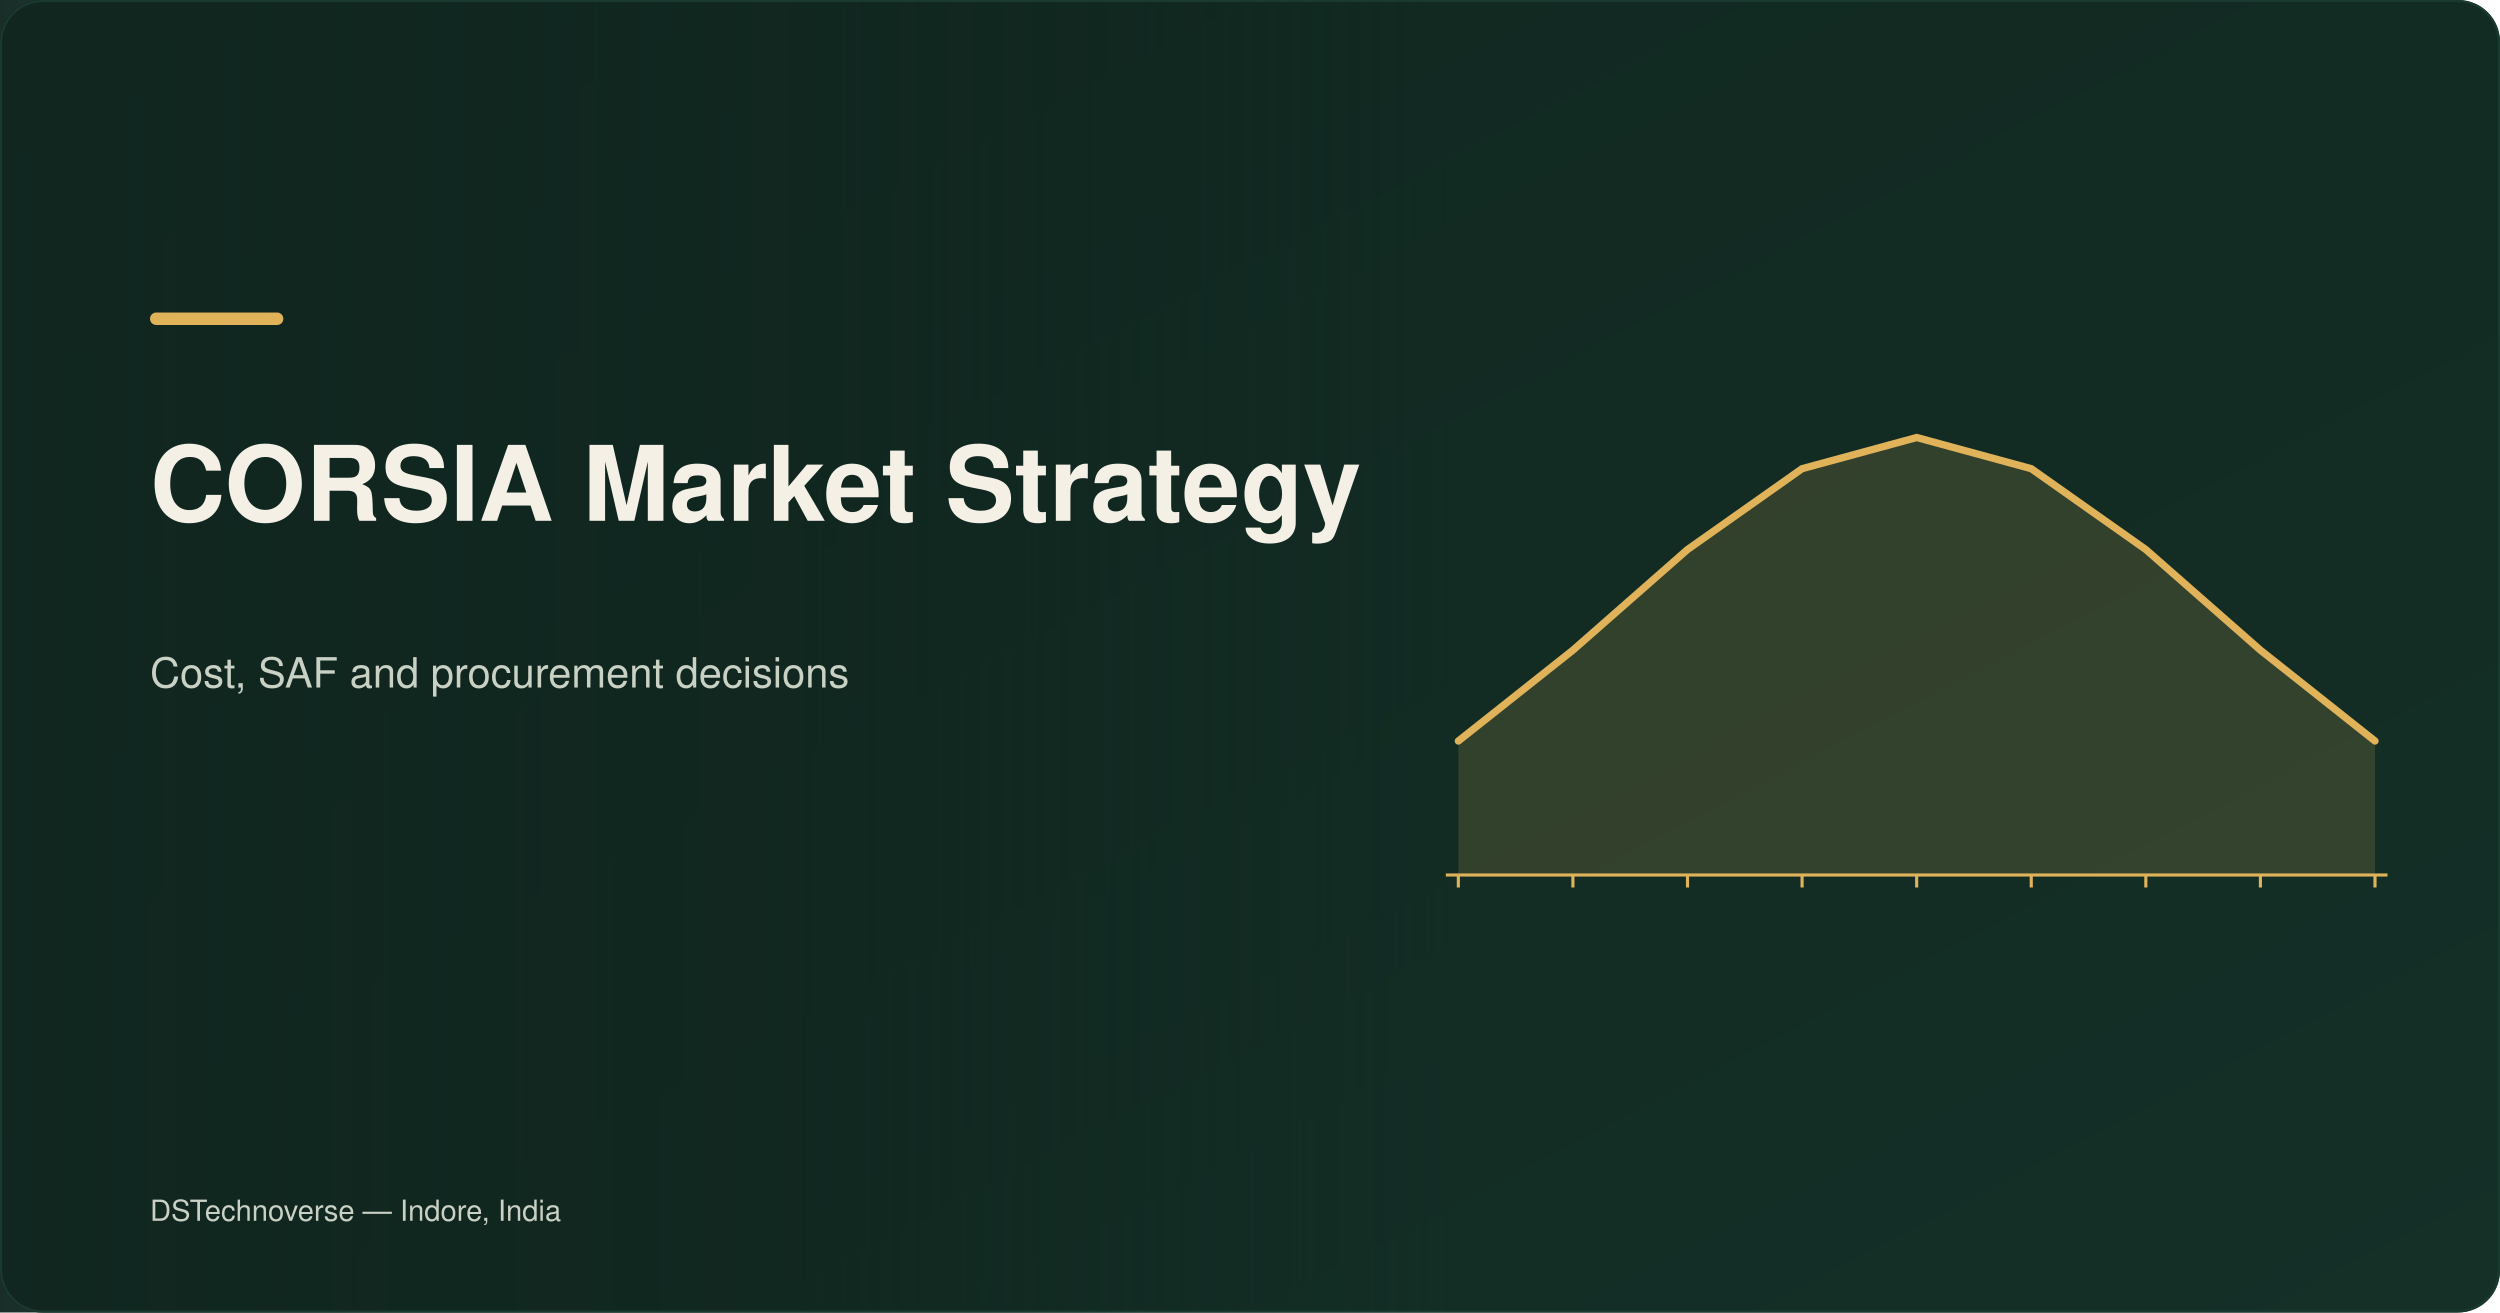
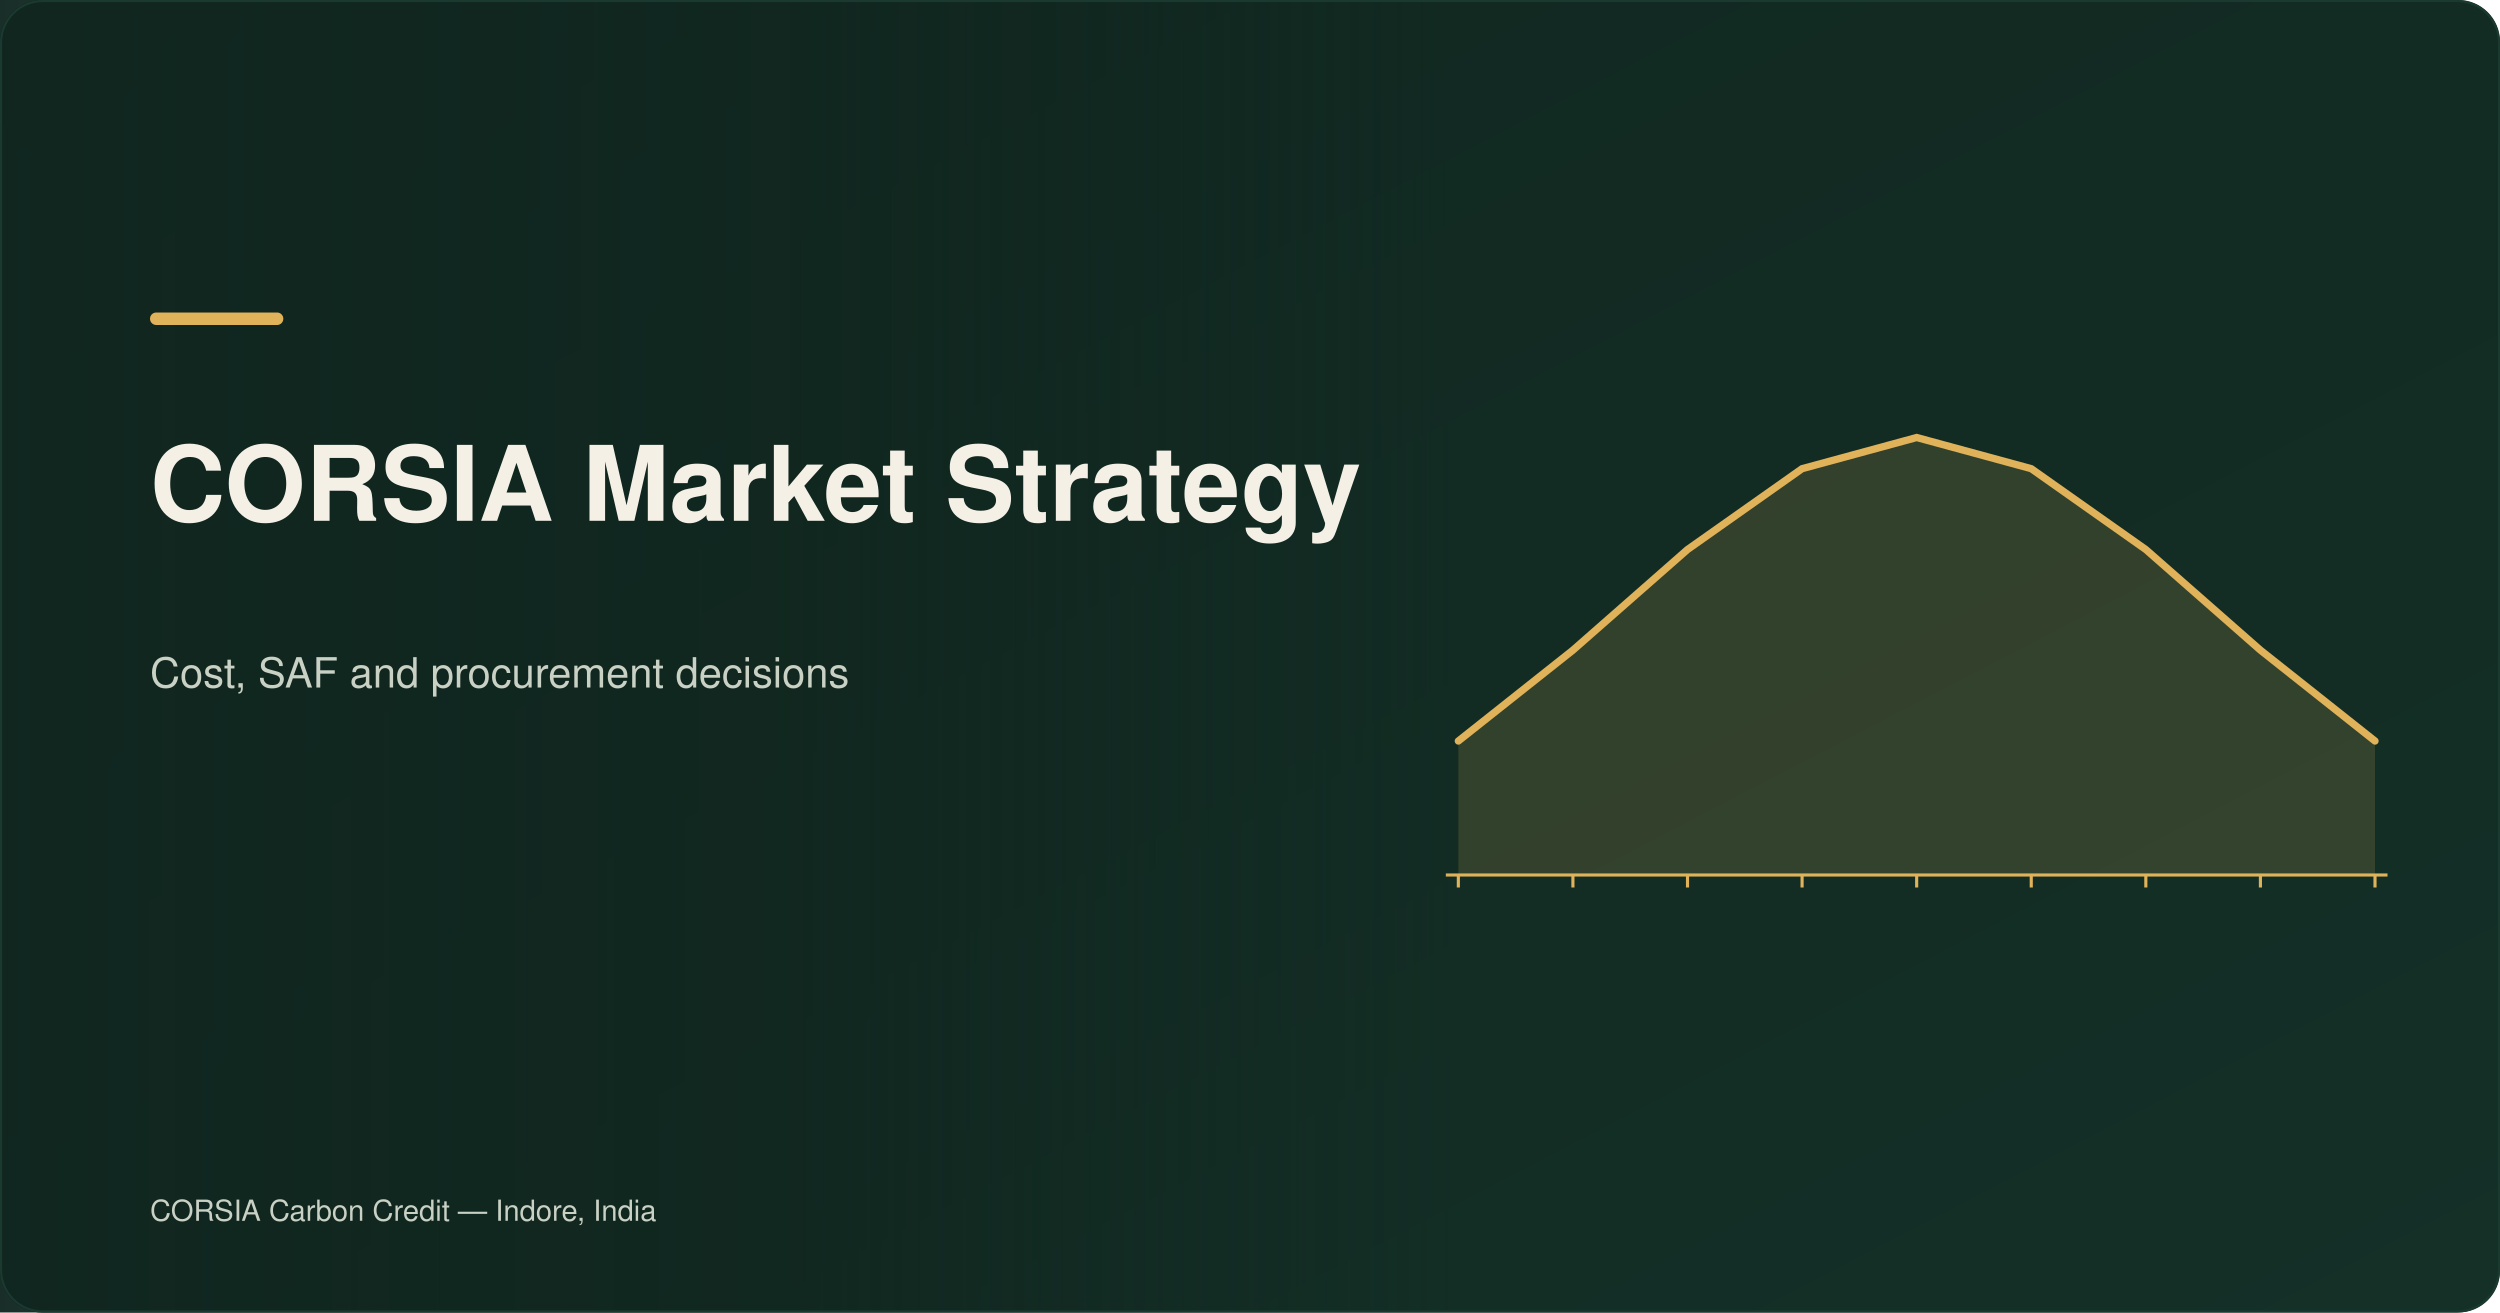
<svg xmlns="http://www.w3.org/2000/svg" viewBox="0 0 1200 630" width="1200" height="630" role="img">
  <defs>
    <linearGradient id="hg" x1="0" y1="0" x2="1" y2="1">
      <stop offset="0" stop-color="#10261f" />
      <stop offset="1" stop-color="#143027" />
    </linearGradient>
    <linearGradient id="scrim" x1="0" y1="0" x2="1" y2="0">
      <stop offset="0" stop-color="#10261f" stop-opacity="0.96" />
      <stop offset="0.55" stop-color="#10261f" stop-opacity="0.72" />
      <stop offset="1" stop-color="#10261f" stop-opacity="0" />
    </linearGradient>
  </defs>
  <rect width="1200" height="630" rx="20" fill="url(#hg)" />
  <polyline points="700,355.69 755,312.08 810,263.78 865,224.97 920,210 975,224.97 1030,263.78 1085,312.08 1140,355.69" fill="none" stroke="#e0b25a" stroke-width="3.5" stroke-linecap="round" />
  <polygon points="700,355.69 755,312.08 810,263.78 865,224.97 920,210 975,224.97 1030,263.78 1085,312.08 1140,355.69 1140,420 700,420" fill="#e0b25a" opacity="0.16" />
  <line x1="700" y1="420" x2="700" y2="426" stroke="#e0b25a" stroke-width="1.5" />
  <line x1="755" y1="420" x2="755" y2="426" stroke="#e0b25a" stroke-width="1.5" />
  <line x1="810" y1="420" x2="810" y2="426" stroke="#e0b25a" stroke-width="1.5" />
  <line x1="865" y1="420" x2="865" y2="426" stroke="#e0b25a" stroke-width="1.5" />
  <line x1="920" y1="420" x2="920" y2="426" stroke="#e0b25a" stroke-width="1.5" />
  <line x1="975" y1="420" x2="975" y2="426" stroke="#e0b25a" stroke-width="1.5" />
  <line x1="1030" y1="420" x2="1030" y2="426" stroke="#e0b25a" stroke-width="1.5" />
  <line x1="1085" y1="420" x2="1085" y2="426" stroke="#e0b25a" stroke-width="1.5" />
  <line x1="1140" y1="420" x2="1140" y2="426" stroke="#e0b25a" stroke-width="1.5" />
  <line x1="694" y1="420" x2="1146" y2="420" stroke="#e0b25a" stroke-width="1.5" />
  <rect width="700" height="630" fill="url(#scrim)" />
  <rect x="72" y="150" width="64" height="6" rx="3" fill="#e0b25a" />
  <text x="72" y="250" fill="#f4f0e6" font-size="50" font-weight="800" font-family="IBM Plex Sans, Segoe UI, Helvetica, Arial, sans-serif" text-anchor="start" opacity="1">CORSIA Market Strategy</text>
  <text x="72" y="330" fill="#c9d0c4" font-size="20" font-weight="400" font-family="IBM Plex Sans, Segoe UI, Helvetica, Arial, sans-serif" text-anchor="start" opacity="1">Cost, SAF and procurement decisions</text>
-   <text x="72" y="586" fill="#c9d0c4" font-size="14" font-weight="400" font-family="IBM Plex Sans, Segoe UI, Helvetica, Arial, sans-serif" text-anchor="start" opacity="1">DSTechnoverse — Indore, India</text>
+   <text x="72" y="586" fill="#c9d0c4" font-size="14" font-weight="400" font-family="IBM Plex Sans, Segoe UI, Helvetica, Arial, sans-serif" text-anchor="start" opacity="1">CORSIA Carbon Credit — Indore, India</text>
  <rect x="0.5" y="0.5" width="1199" height="629" rx="20" fill="none" stroke="#1a3a30" />
</svg>
